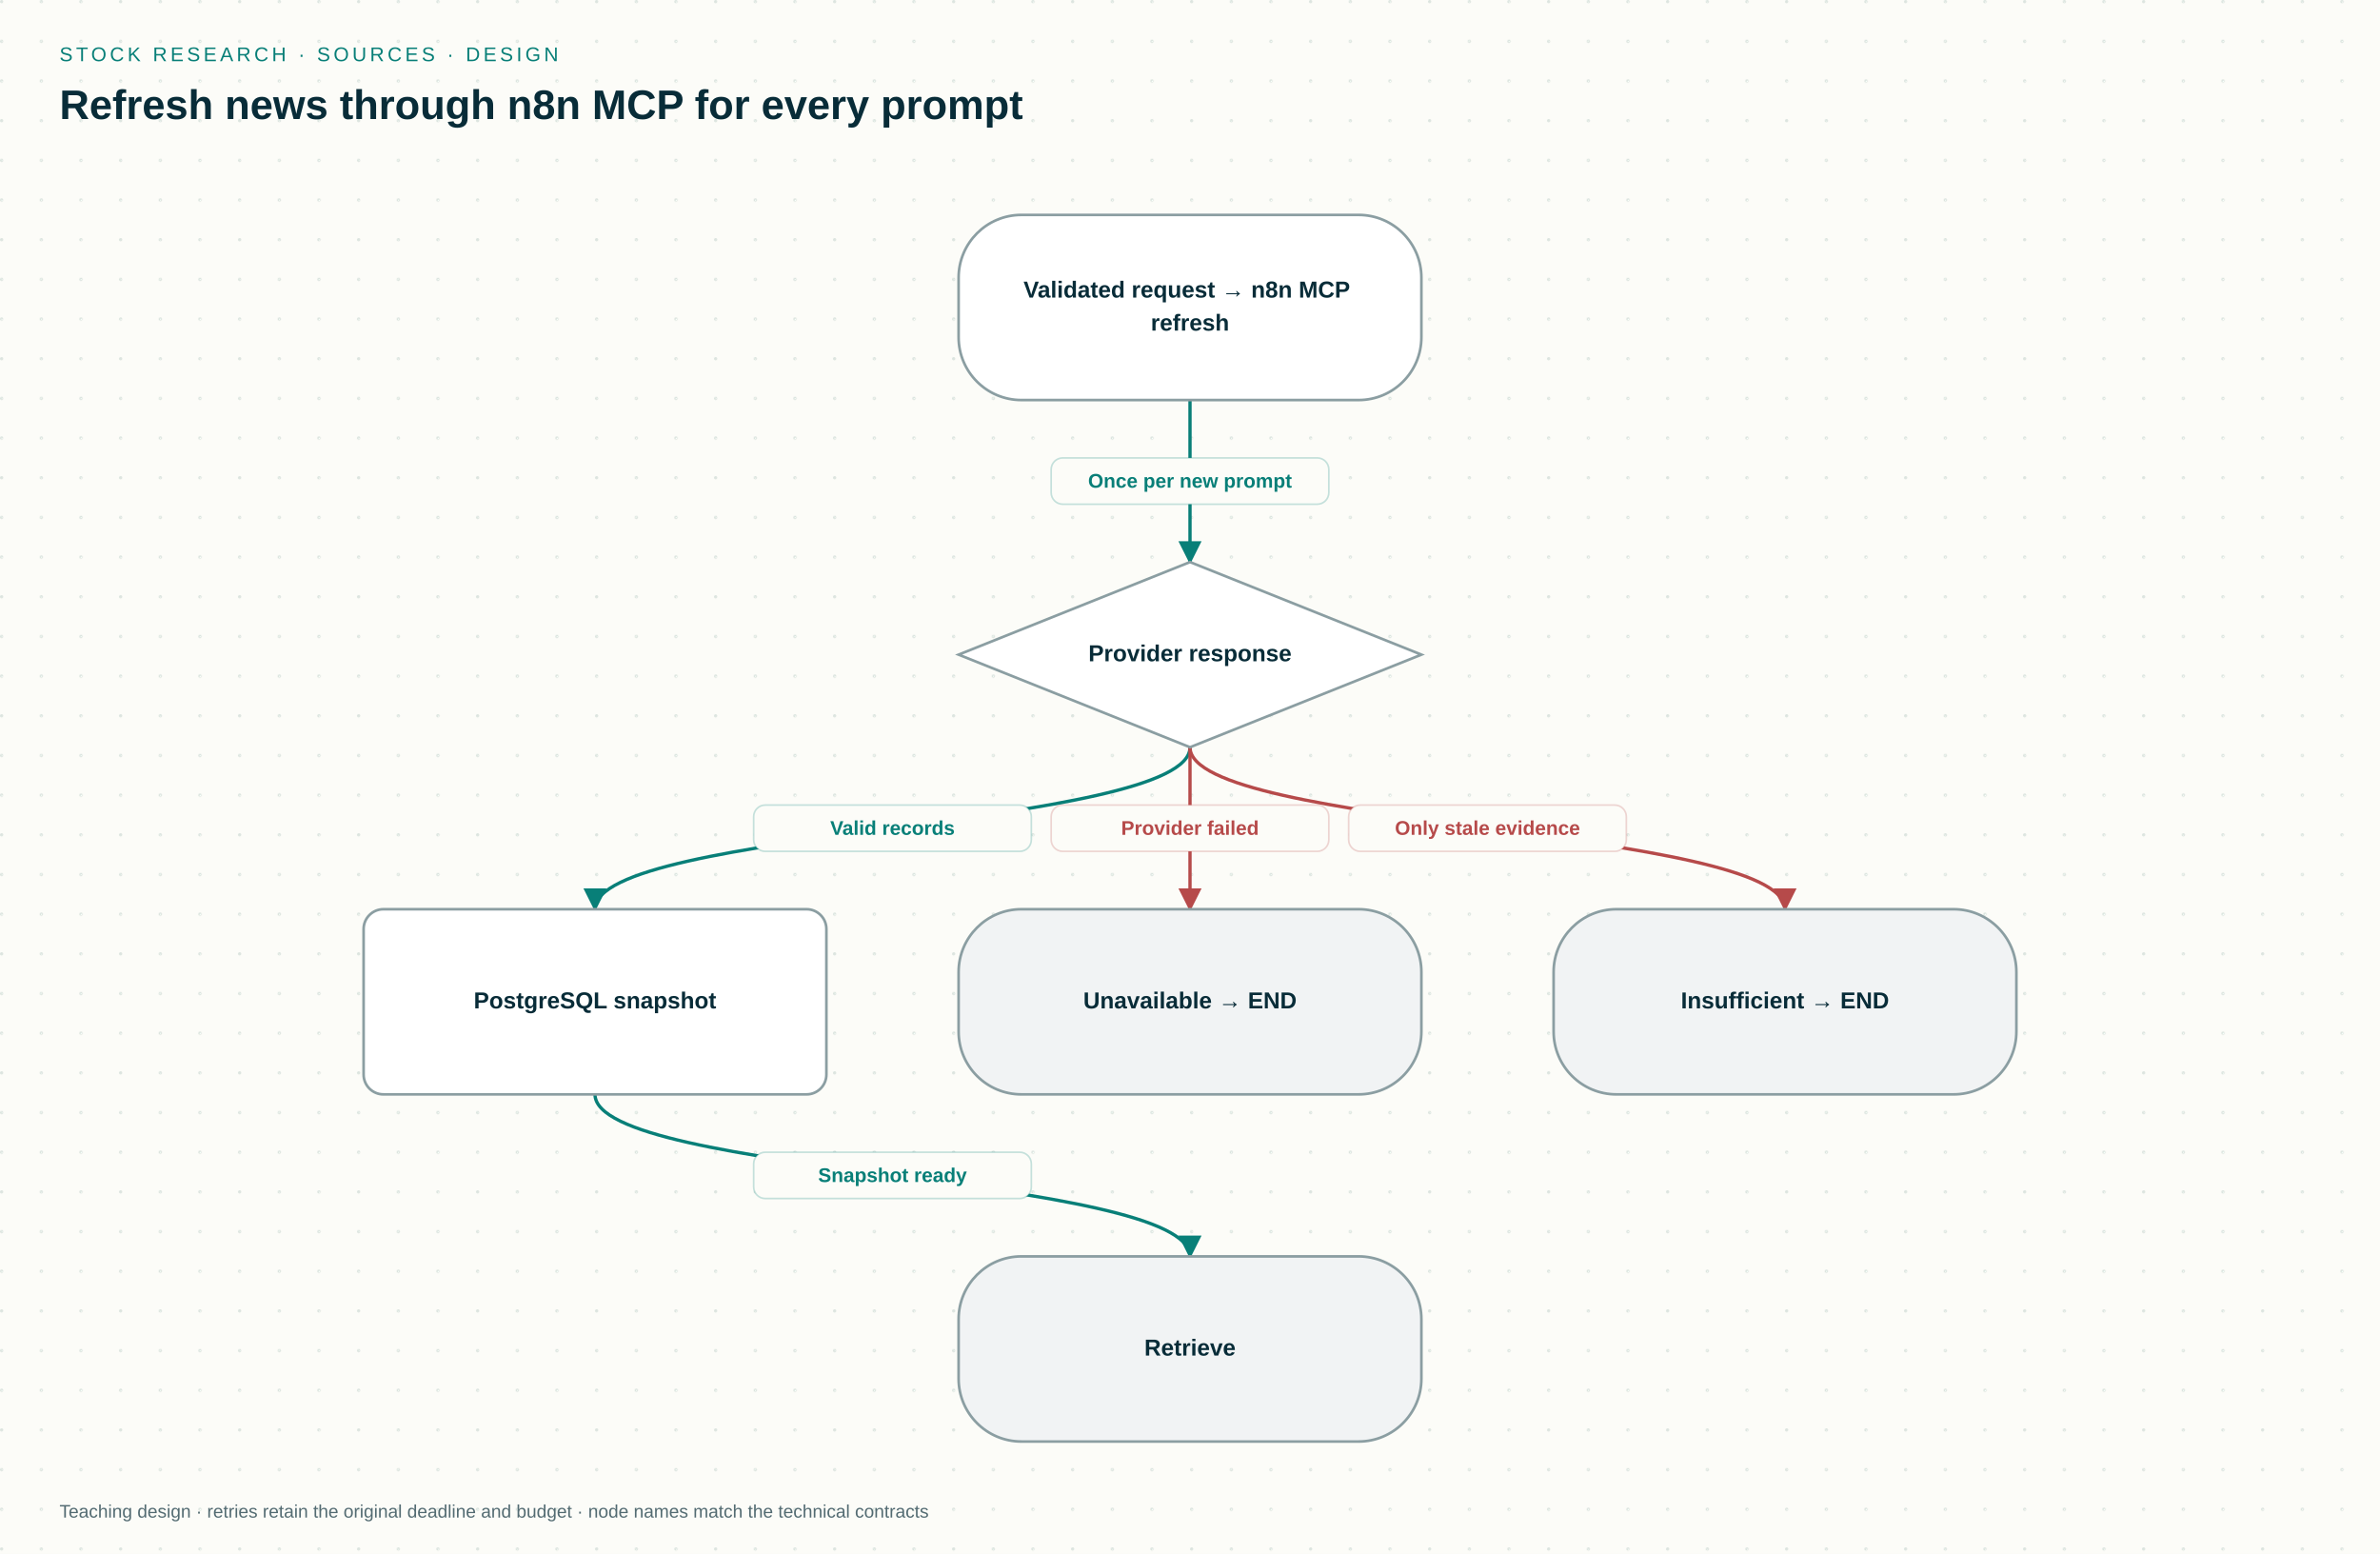
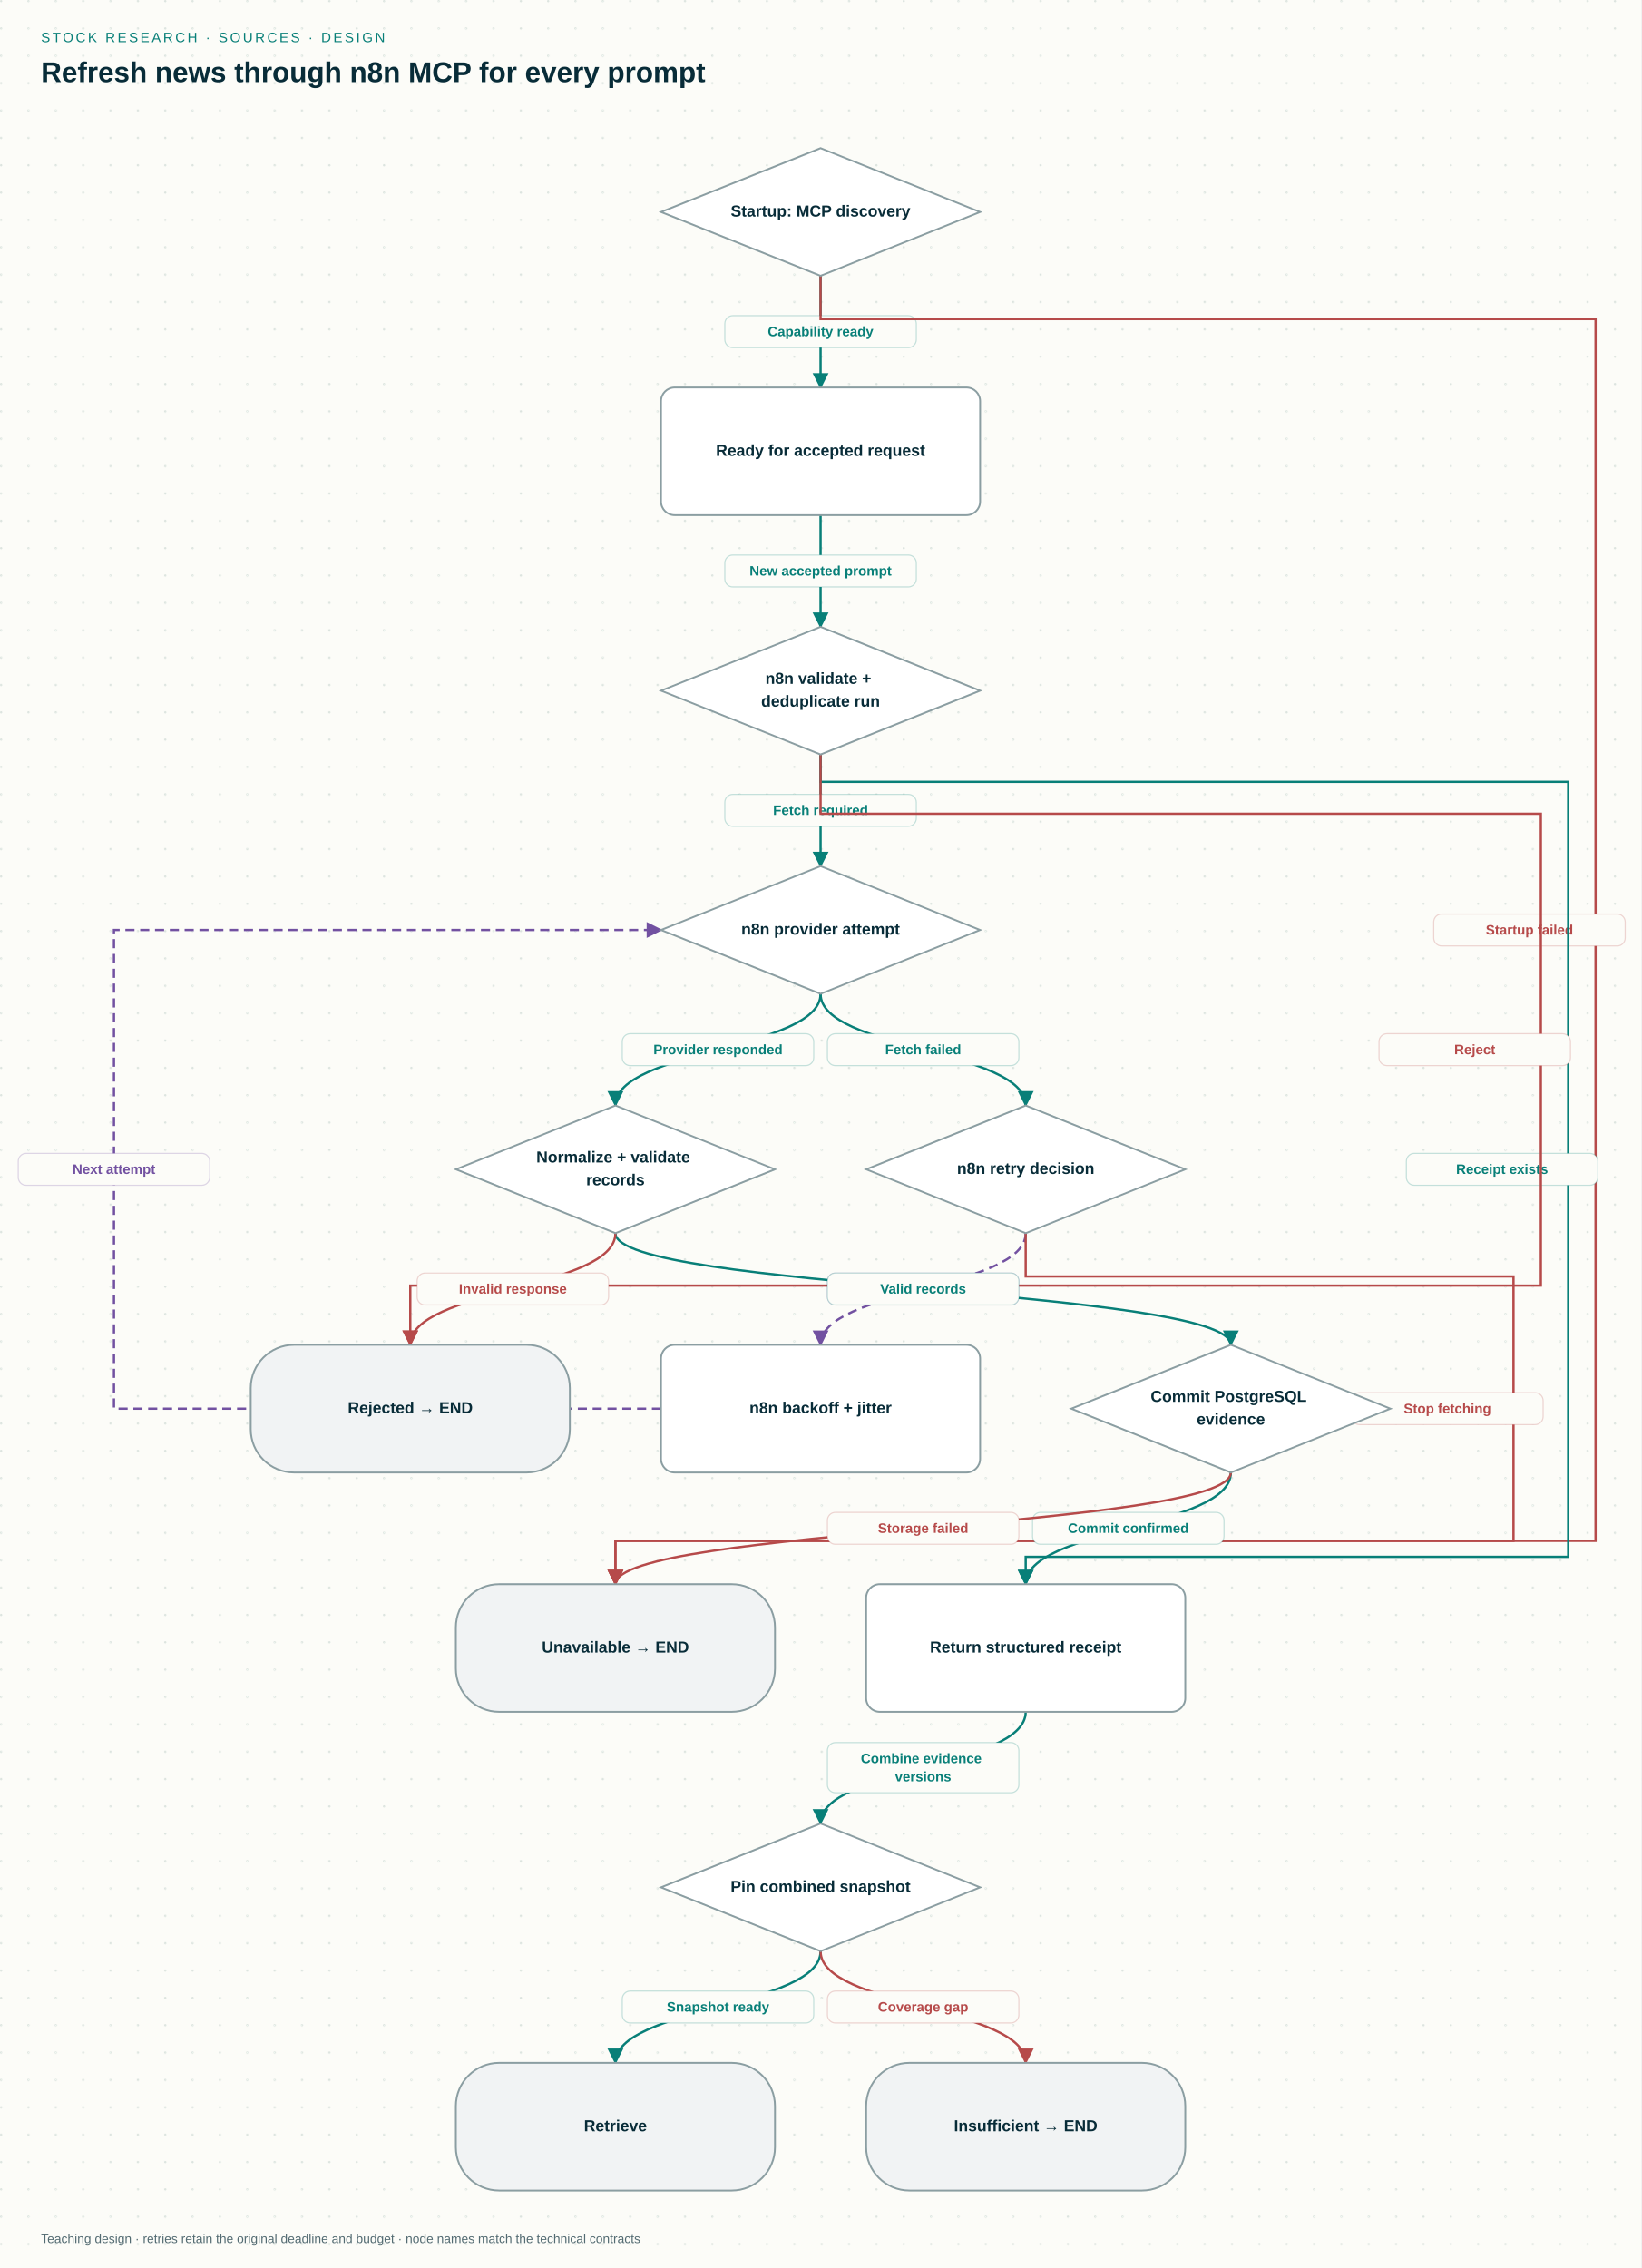
- <svg xmlns="http://www.w3.org/2000/svg" viewBox="0 0 1440 940" width="1440" height="940" role="img" aria-label="Refresh news through n8n MCP for every prompt" style="font-family:Arial, &quot;Noto Sans TC&quot;, sans-serif;display:block;max-width:100%;height:auto">
+ <svg xmlns="http://www.w3.org/2000/svg" viewBox="0 0 1440 1990" width="1440" height="1990" role="img" aria-label="Refresh news through n8n MCP for every prompt" style="font-family:Arial, &quot;Noto Sans TC&quot;, sans-serif;display:block;max-width:100%;height:auto">
  <defs>
    <pattern id="sources-en-grid" width="24" height="24" patternUnits="userSpaceOnUse">
      <circle cx="1" cy="1" r="1" fill="#dce4df" />
    </pattern>
    <marker id="sources-en-flow" viewBox="0 0 10 10" refX="9" refY="5" markerWidth="7" markerHeight="7" orient="auto-start-reverse">
      <path d="M 0 0 L 10 5 L 0 10 z" fill="#087f78" />
    </marker>
    <marker id="sources-en-retry" viewBox="0 0 10 10" refX="9" refY="5" markerWidth="7" markerHeight="7" orient="auto-start-reverse">
      <path d="M 0 0 L 10 5 L 0 10 z" fill="#7251a1" />
    </marker>
    <marker id="sources-en-fallback" viewBox="0 0 10 10" refX="9" refY="5" markerWidth="7" markerHeight="7" orient="auto-start-reverse">
      <path d="M 0 0 L 10 5 L 0 10 z" fill="#9b641b" />
    </marker>
    <marker id="sources-en-stop" viewBox="0 0 10 10" refX="9" refY="5" markerWidth="7" markerHeight="7" orient="auto-start-reverse">
      <path d="M 0 0 L 10 5 L 0 10 z" fill="#b64a4a" />
    </marker>
  </defs>
-   <rect width="1440" height="940" fill="#fcfcf8" />
-   <rect width="1440" height="940" fill="url(#sources-en-grid)" />
+   <rect width="1440" height="1990" fill="#fcfcf8" />
+   <rect width="1440" height="1990" fill="url(#sources-en-grid)" />
  <text x="36" y="37" fill="#087f78" font-size="12" letter-spacing="2">STOCK RESEARCH · SOURCES · DESIGN</text>
  <text x="36" y="72" fill="#082c38" font-size="25" font-weight="700">Refresh news through n8n MCP for every prompt</text>
  <g opacity="1">
    <path d="M 720 242 C 720 291, 720 291, 720 340" fill="none" stroke="#087f78" stroke-width="2" marker-end="url(#sources-en-flow)" />
    <rect x="636" y="277" width="168" height="28" rx="7" fill="#fcfcf8" stroke="#087f78" stroke-opacity=".23" />
    <text x="720" text-anchor="middle" fill="#087f78" font-size="12" font-weight="600">
-       <tspan x="720" y="295">Once per new prompt</tspan>
-     </text>
-   </g>
-   <g opacity="1">
-     <path d="M 720 452 C 720 501, 360 501, 360 550" fill="none" stroke="#087f78" stroke-width="2" marker-end="url(#sources-en-flow)" />
-     <rect x="456" y="487" width="168" height="28" rx="7" fill="#fcfcf8" stroke="#087f78" stroke-opacity=".23" />
-     <text x="540" text-anchor="middle" fill="#087f78" font-size="12" font-weight="600">
-       <tspan x="540" y="505">Valid records</tspan>
-     </text>
-   </g>
-   <g opacity="1">
-     <path d="M 720 452 C 720 501, 720 501, 720 550" fill="none" stroke="#b64a4a" stroke-width="2" marker-end="url(#sources-en-stop)" />
-     <rect x="636" y="487" width="168" height="28" rx="7" fill="#fcfcf8" stroke="#b64a4a" stroke-opacity=".23" />
-     <text x="720" text-anchor="middle" fill="#b64a4a" font-size="12" font-weight="600">
-       <tspan x="720" y="505">Provider failed</tspan>
-     </text>
-   </g>
-   <g opacity="1">
-     <path d="M 720 452 C 720 501, 1080 501, 1080 550" fill="none" stroke="#b64a4a" stroke-width="2" marker-end="url(#sources-en-stop)" />
-     <rect x="816" y="487" width="168" height="28" rx="7" fill="#fcfcf8" stroke="#b64a4a" stroke-opacity=".23" />
-     <text x="900" text-anchor="middle" fill="#b64a4a" font-size="12" font-weight="600">
-       <tspan x="900" y="505">Only stale evidence</tspan>
-     </text>
-   </g>
-   <g opacity="1">
-     <path d="M 360 662 C 360 711, 720 711, 720 760" fill="none" stroke="#087f78" stroke-width="2" marker-end="url(#sources-en-flow)" />
-     <rect x="456" y="697" width="168" height="28" rx="7" fill="#fcfcf8" stroke="#087f78" stroke-opacity=".23" />
-     <text x="540" text-anchor="middle" fill="#087f78" font-size="12" font-weight="600">
-       <tspan x="540" y="715">Snapshot ready</tspan>
-     </text>
-   </g>
-   <g data-node-id="Validated request → n8n MCP refresh" aria-label="Validated request → n8n MCP refresh">
-     <rect x="580" y="130" width="280" height="112" rx="38" fill="#fff" stroke="#8b9ea2" stroke-width="1.6" />
-     <text x="720" text-anchor="middle" fill="#082c38" font-size="14" font-weight="600" pointer-events="none">
-       <tspan x="720" y="180">Validated request → n8n MCP</tspan>
-       <tspan x="720" y="200">refresh</tspan>
-     </text>
-   </g>
-   <g data-node-id="Provider response" aria-label="Provider response">
-     <polygon points="720,340 860,396 720,452 580,396" fill="#fff" stroke="#8b9ea2" stroke-width="1.6" />
-     <text x="720" text-anchor="middle" fill="#082c38" font-size="14" font-weight="600" pointer-events="none">
-       <tspan x="720" y="400">Provider response</tspan>
-     </text>
-   </g>
-   <g data-node-id="PostgreSQL snapshot" aria-label="PostgreSQL snapshot">
-     <rect x="220" y="550" width="280" height="112" rx="12" fill="#fff" stroke="#8b9ea2" stroke-width="1.6" />
+       <tspan x="720" y="295">Capability ready</tspan>
+     </text>
+   </g>
+   <g opacity="1">
+     <path d="M 720 242 V 280 H 1400 V 1352 H 540 V 1390" fill="none" stroke="#b64a4a" stroke-width="2" marker-end="url(#sources-en-stop)" />
+     <rect x="1258" y="802" width="168" height="28" rx="7" fill="#fcfcf8" stroke="#b64a4a" stroke-opacity=".23" />
+     <text x="1342" text-anchor="middle" fill="#b64a4a" font-size="12" font-weight="600">
+       <tspan x="1342" y="820">Startup failed</tspan>
+     </text>
+   </g>
+   <g opacity="1">
+     <path d="M 720 452 C 720 501, 720 501, 720 550" fill="none" stroke="#087f78" stroke-width="2" marker-end="url(#sources-en-flow)" />
+     <rect x="636" y="487" width="168" height="28" rx="7" fill="#fcfcf8" stroke="#087f78" stroke-opacity=".23" />
+     <text x="720" text-anchor="middle" fill="#087f78" font-size="12" font-weight="600">
+       <tspan x="720" y="505">New accepted prompt</tspan>
+     </text>
+   </g>
+   <g opacity="1">
+     <path d="M 720 662 V 686 H 1376 V 1366 H 900 V 1390" fill="none" stroke="#087f78" stroke-width="2" marker-end="url(#sources-en-flow)" />
+     <rect x="1234" y="1012" width="168" height="28" rx="7" fill="#fcfcf8" stroke="#087f78" stroke-opacity=".23" />
+     <text x="1318" text-anchor="middle" fill="#087f78" font-size="12" font-weight="600">
+       <tspan x="1318" y="1030">Receipt exists</tspan>
+     </text>
+   </g>
+   <g opacity="1">
+     <path d="M 720 662 C 720 711, 720 711, 720 760" fill="none" stroke="#087f78" stroke-width="2" marker-end="url(#sources-en-flow)" />
+     <rect x="636" y="697" width="168" height="28" rx="7" fill="#fcfcf8" stroke="#087f78" stroke-opacity=".23" />
+     <text x="720" text-anchor="middle" fill="#087f78" font-size="12" font-weight="600">
+       <tspan x="720" y="715">Fetch required</tspan>
+     </text>
+   </g>
+   <g opacity="1">
+     <path d="M 720 662 V 714 H 1352 V 1128 H 360 V 1180" fill="none" stroke="#b64a4a" stroke-width="2" marker-end="url(#sources-en-stop)" />
+     <rect x="1210" y="907" width="168" height="28" rx="7" fill="#fcfcf8" stroke="#b64a4a" stroke-opacity=".23" />
+     <text x="1294" text-anchor="middle" fill="#b64a4a" font-size="12" font-weight="600">
+       <tspan x="1294" y="925">Reject</tspan>
+     </text>
+   </g>
+   <g opacity="1">
+     <path d="M 720 872 C 720 921, 540 921, 540 970" fill="none" stroke="#087f78" stroke-width="2" marker-end="url(#sources-en-flow)" />
+     <rect x="546" y="907" width="168" height="28" rx="7" fill="#fcfcf8" stroke="#087f78" stroke-opacity=".23" />
+     <text x="630" text-anchor="middle" fill="#087f78" font-size="12" font-weight="600">
+       <tspan x="630" y="925">Provider responded</tspan>
+     </text>
+   </g>
+   <g opacity="1">
+     <path d="M 720 872 C 720 921, 900 921, 900 970" fill="none" stroke="#087f78" stroke-width="2" marker-end="url(#sources-en-flow)" />
+     <rect x="726" y="907" width="168" height="28" rx="7" fill="#fcfcf8" stroke="#087f78" stroke-opacity=".23" />
+     <text x="810" text-anchor="middle" fill="#087f78" font-size="12" font-weight="600">
+       <tspan x="810" y="925">Fetch failed</tspan>
+     </text>
+   </g>
+   <g opacity="1">
+     <path d="M 900 1082 C 900 1131, 720 1131, 720 1180" fill="none" stroke="#7251a1" stroke-width="2" stroke-dasharray="8 5" marker-end="url(#sources-en-retry)" />
+     <rect x="726" y="1117" width="168" height="28" rx="7" fill="#fcfcf8" stroke="#7251a1" stroke-opacity=".23" />
+     <text x="810" text-anchor="middle" fill="#7251a1" font-size="12" font-weight="600">
+       <tspan x="810" y="1135">Transient + budget</tspan>
+     </text>
+   </g>
+   <g opacity="1">
+     <path d="M 580 1236 H 100 V 816 H 580" fill="none" stroke="#7251a1" stroke-width="2" stroke-dasharray="8 5" marker-end="url(#sources-en-retry)" />
+     <rect x="16" y="1012" width="168" height="28" rx="7" fill="#fcfcf8" stroke="#7251a1" stroke-opacity=".23" />
+     <text x="100" text-anchor="middle" fill="#7251a1" font-size="12" font-weight="600">
+       <tspan x="100" y="1030">Next attempt</tspan>
+     </text>
+   </g>
+   <g opacity="1">
+     <path d="M 900 1082 V 1120 H 1328 V 1352 H 540 V 1390" fill="none" stroke="#b64a4a" stroke-width="2" marker-end="url(#sources-en-stop)" />
+     <rect x="1186" y="1222" width="168" height="28" rx="7" fill="#fcfcf8" stroke="#b64a4a" stroke-opacity=".23" />
+     <text x="1270" text-anchor="middle" fill="#b64a4a" font-size="12" font-weight="600">
+       <tspan x="1270" y="1240">Stop fetching</tspan>
+     </text>
+   </g>
+   <g opacity="1">
+     <path d="M 540 1082 C 540 1131, 1080 1131, 1080 1180" fill="none" stroke="#087f78" stroke-width="2" marker-end="url(#sources-en-flow)" />
+     <rect x="726" y="1117" width="168" height="28" rx="7" fill="#fcfcf8" stroke="#087f78" stroke-opacity=".23" />
+     <text x="810" text-anchor="middle" fill="#087f78" font-size="12" font-weight="600">
+       <tspan x="810" y="1135">Valid records</tspan>
+     </text>
+   </g>
+   <g opacity="1">
+     <path d="M 540 1082 C 540 1131, 360 1131, 360 1180" fill="none" stroke="#b64a4a" stroke-width="2" marker-end="url(#sources-en-stop)" />
+     <rect x="366" y="1117" width="168" height="28" rx="7" fill="#fcfcf8" stroke="#b64a4a" stroke-opacity=".23" />
+     <text x="450" text-anchor="middle" fill="#b64a4a" font-size="12" font-weight="600">
+       <tspan x="450" y="1135">Invalid response</tspan>
+     </text>
+   </g>
+   <g opacity="1">
+     <path d="M 1080 1292 C 1080 1341, 900 1341, 900 1390" fill="none" stroke="#087f78" stroke-width="2" marker-end="url(#sources-en-flow)" />
+     <rect x="906" y="1327" width="168" height="28" rx="7" fill="#fcfcf8" stroke="#087f78" stroke-opacity=".23" />
+     <text x="990" text-anchor="middle" fill="#087f78" font-size="12" font-weight="600">
+       <tspan x="990" y="1345">Commit confirmed</tspan>
+     </text>
+   </g>
+   <g opacity="1">
+     <path d="M 1080 1292 C 1080 1341, 540 1341, 540 1390" fill="none" stroke="#b64a4a" stroke-width="2" marker-end="url(#sources-en-stop)" />
+     <rect x="726" y="1327" width="168" height="28" rx="7" fill="#fcfcf8" stroke="#b64a4a" stroke-opacity=".23" />
+     <text x="810" text-anchor="middle" fill="#b64a4a" font-size="12" font-weight="600">
+       <tspan x="810" y="1345">Storage failed</tspan>
+     </text>
+   </g>
+   <g opacity="1">
+     <path d="M 900 1502 C 900 1551, 720 1551, 720 1600" fill="none" stroke="#087f78" stroke-width="2" marker-end="url(#sources-en-flow)" />
+     <rect x="726" y="1529" width="168" height="44" rx="7" fill="#fcfcf8" stroke="#087f78" stroke-opacity=".23" />
+     <text x="810" text-anchor="middle" fill="#087f78" font-size="12" font-weight="600">
+       <tspan x="810" y="1547">Combine evidence</tspan>
+       <tspan x="810" y="1563">versions</tspan>
+     </text>
+   </g>
+   <g opacity="1">
+     <path d="M 720 1712 C 720 1761, 540 1761, 540 1810" fill="none" stroke="#087f78" stroke-width="2" marker-end="url(#sources-en-flow)" />
+     <rect x="546" y="1747" width="168" height="28" rx="7" fill="#fcfcf8" stroke="#087f78" stroke-opacity=".23" />
+     <text x="630" text-anchor="middle" fill="#087f78" font-size="12" font-weight="600">
+       <tspan x="630" y="1765">Snapshot ready</tspan>
+     </text>
+   </g>
+   <g opacity="1">
+     <path d="M 720 1712 C 720 1761, 900 1761, 900 1810" fill="none" stroke="#b64a4a" stroke-width="2" marker-end="url(#sources-en-stop)" />
+     <rect x="726" y="1747" width="168" height="28" rx="7" fill="#fcfcf8" stroke="#b64a4a" stroke-opacity=".23" />
+     <text x="810" text-anchor="middle" fill="#b64a4a" font-size="12" font-weight="600">
+       <tspan x="810" y="1765">Coverage gap</tspan>
+     </text>
+   </g>
+   <g data-node-id="Startup: MCP discovery" aria-label="Startup: MCP discovery">
+     <polygon points="720,130 860,186 720,242 580,186" fill="#fff" stroke="#8b9ea2" stroke-width="1.6" />
+     <text x="720" text-anchor="middle" fill="#082c38" font-size="14" font-weight="600" pointer-events="none">
+       <tspan x="720" y="190">Startup: MCP discovery</tspan>
+     </text>
+   </g>
+   <g data-node-id="Ready for accepted request" aria-label="Ready for accepted request">
+     <rect x="580" y="340" width="280" height="112" rx="12" fill="#fff" stroke="#8b9ea2" stroke-width="1.6" />
+     <text x="720" text-anchor="middle" fill="#082c38" font-size="14" font-weight="600" pointer-events="none">
+       <tspan x="720" y="400">Ready for accepted request</tspan>
+     </text>
+   </g>
+   <g data-node-id="Unavailable → END" aria-label="Unavailable → END">
+     <rect x="400" y="1390" width="280" height="112" rx="38" fill="#f1f3f4" stroke="#8b9ea2" stroke-width="1.6" />
+     <text x="540" text-anchor="middle" fill="#082c38" font-size="14" font-weight="600" pointer-events="none">
+       <tspan x="540" y="1450">Unavailable → END</tspan>
+     </text>
+   </g>
+   <g data-node-id="Return structured receipt" aria-label="Return structured receipt">
+     <rect x="760" y="1390" width="280" height="112" rx="12" fill="#fff" stroke="#8b9ea2" stroke-width="1.6" />
+     <text x="900" text-anchor="middle" fill="#082c38" font-size="14" font-weight="600" pointer-events="none">
+       <tspan x="900" y="1450">Return structured receipt</tspan>
+     </text>
+   </g>
+   <g data-node-id="n8n validate + deduplicate run" aria-label="n8n validate + deduplicate run">
+     <polygon points="720,550 860,606 720,662 580,606" fill="#fff" stroke="#8b9ea2" stroke-width="1.6" />
+     <text x="720" text-anchor="middle" fill="#082c38" font-size="14" font-weight="600" pointer-events="none">
+       <tspan x="720" y="600">n8n validate +</tspan>
+       <tspan x="720" y="620">deduplicate run</tspan>
+     </text>
+   </g>
+   <g data-node-id="n8n provider attempt" aria-label="n8n provider attempt">
+     <polygon points="720,760 860,816 720,872 580,816" fill="#fff" stroke="#8b9ea2" stroke-width="1.6" />
+     <text x="720" text-anchor="middle" fill="#082c38" font-size="14" font-weight="600" pointer-events="none">
+       <tspan x="720" y="820">n8n provider attempt</tspan>
+     </text>
+   </g>
+   <g data-node-id="Rejected → END" aria-label="Rejected → END">
+     <rect x="220" y="1180" width="280" height="112" rx="38" fill="#f1f3f4" stroke="#8b9ea2" stroke-width="1.6" />
    <text x="360" text-anchor="middle" fill="#082c38" font-size="14" font-weight="600" pointer-events="none">
-       <tspan x="360" y="610">PostgreSQL snapshot</tspan>
-     </text>
-   </g>
-   <g data-node-id="Unavailable → END" aria-label="Unavailable → END">
-     <rect x="580" y="550" width="280" height="112" rx="38" fill="#f1f3f4" stroke="#8b9ea2" stroke-width="1.6" />
-     <text x="720" text-anchor="middle" fill="#082c38" font-size="14" font-weight="600" pointer-events="none">
-       <tspan x="720" y="610">Unavailable → END</tspan>
+       <tspan x="360" y="1240">Rejected → END</tspan>
+     </text>
+   </g>
+   <g data-node-id="n8n backoff + jitter" aria-label="n8n backoff + jitter">
+     <rect x="580" y="1180" width="280" height="112" rx="12" fill="#fff" stroke="#8b9ea2" stroke-width="1.6" />
+     <text x="720" text-anchor="middle" fill="#082c38" font-size="14" font-weight="600" pointer-events="none">
+       <tspan x="720" y="1240">n8n backoff + jitter</tspan>
+     </text>
+   </g>
+   <g data-node-id="Commit PostgreSQL evidence" aria-label="Commit PostgreSQL evidence">
+     <polygon points="1080,1180 1220,1236 1080,1292 940,1236" fill="#fff" stroke="#8b9ea2" stroke-width="1.6" />
+     <text x="1080" text-anchor="middle" fill="#082c38" font-size="14" font-weight="600" pointer-events="none">
+       <tspan x="1080" y="1230">Commit PostgreSQL</tspan>
+       <tspan x="1080" y="1250">evidence</tspan>
+     </text>
+   </g>
+   <g data-node-id="Normalize + validate records" aria-label="Normalize + validate records">
+     <polygon points="540,970 680,1026 540,1082 400,1026" fill="#fff" stroke="#8b9ea2" stroke-width="1.6" />
+     <text x="540" text-anchor="middle" fill="#082c38" font-size="14" font-weight="600" pointer-events="none">
+       <tspan x="540" y="1020">Normalize + validate</tspan>
+       <tspan x="540" y="1040">records</tspan>
+     </text>
+   </g>
+   <g data-node-id="n8n retry decision" aria-label="n8n retry decision">
+     <polygon points="900,970 1040,1026 900,1082 760,1026" fill="#fff" stroke="#8b9ea2" stroke-width="1.6" />
+     <text x="900" text-anchor="middle" fill="#082c38" font-size="14" font-weight="600" pointer-events="none">
+       <tspan x="900" y="1030">n8n retry decision</tspan>
+     </text>
+   </g>
+   <g data-node-id="Pin combined snapshot" aria-label="Pin combined snapshot">
+     <polygon points="720,1600 860,1656 720,1712 580,1656" fill="#fff" stroke="#8b9ea2" stroke-width="1.6" />
+     <text x="720" text-anchor="middle" fill="#082c38" font-size="14" font-weight="600" pointer-events="none">
+       <tspan x="720" y="1660">Pin combined snapshot</tspan>
+     </text>
+   </g>
+   <g data-node-id="Retrieve" aria-label="Retrieve">
+     <rect x="400" y="1810" width="280" height="112" rx="38" fill="#f1f3f4" stroke="#8b9ea2" stroke-width="1.6" />
+     <text x="540" text-anchor="middle" fill="#082c38" font-size="14" font-weight="600" pointer-events="none">
+       <tspan x="540" y="1870">Retrieve</tspan>
    </text>
  </g>
  <g data-node-id="Insufficient → END" aria-label="Insufficient → END">
-     <rect x="940" y="550" width="280" height="112" rx="38" fill="#f1f3f4" stroke="#8b9ea2" stroke-width="1.6" />
-     <text x="1080" text-anchor="middle" fill="#082c38" font-size="14" font-weight="600" pointer-events="none">
-       <tspan x="1080" y="610">Insufficient → END</tspan>
-     </text>
-   </g>
-   <g data-node-id="Retrieve" aria-label="Retrieve">
-     <rect x="580" y="760" width="280" height="112" rx="38" fill="#f1f3f4" stroke="#8b9ea2" stroke-width="1.6" />
-     <text x="720" text-anchor="middle" fill="#082c38" font-size="14" font-weight="600" pointer-events="none">
-       <tspan x="720" y="820">Retrieve</tspan>
-     </text>
-   </g>
-   <text x="36" y="918" font-size="11" fill="#536b72">Teaching design · retries retain the original deadline and budget · node names match the technical contracts</text>
+     <rect x="760" y="1810" width="280" height="112" rx="38" fill="#f1f3f4" stroke="#8b9ea2" stroke-width="1.6" />
+     <text x="900" text-anchor="middle" fill="#082c38" font-size="14" font-weight="600" pointer-events="none">
+       <tspan x="900" y="1870">Insufficient → END</tspan>
+     </text>
+   </g>
+   <text x="36" y="1968" font-size="11" fill="#536b72">Teaching design · retries retain the original deadline and budget · node names match the technical contracts</text>
</svg>
